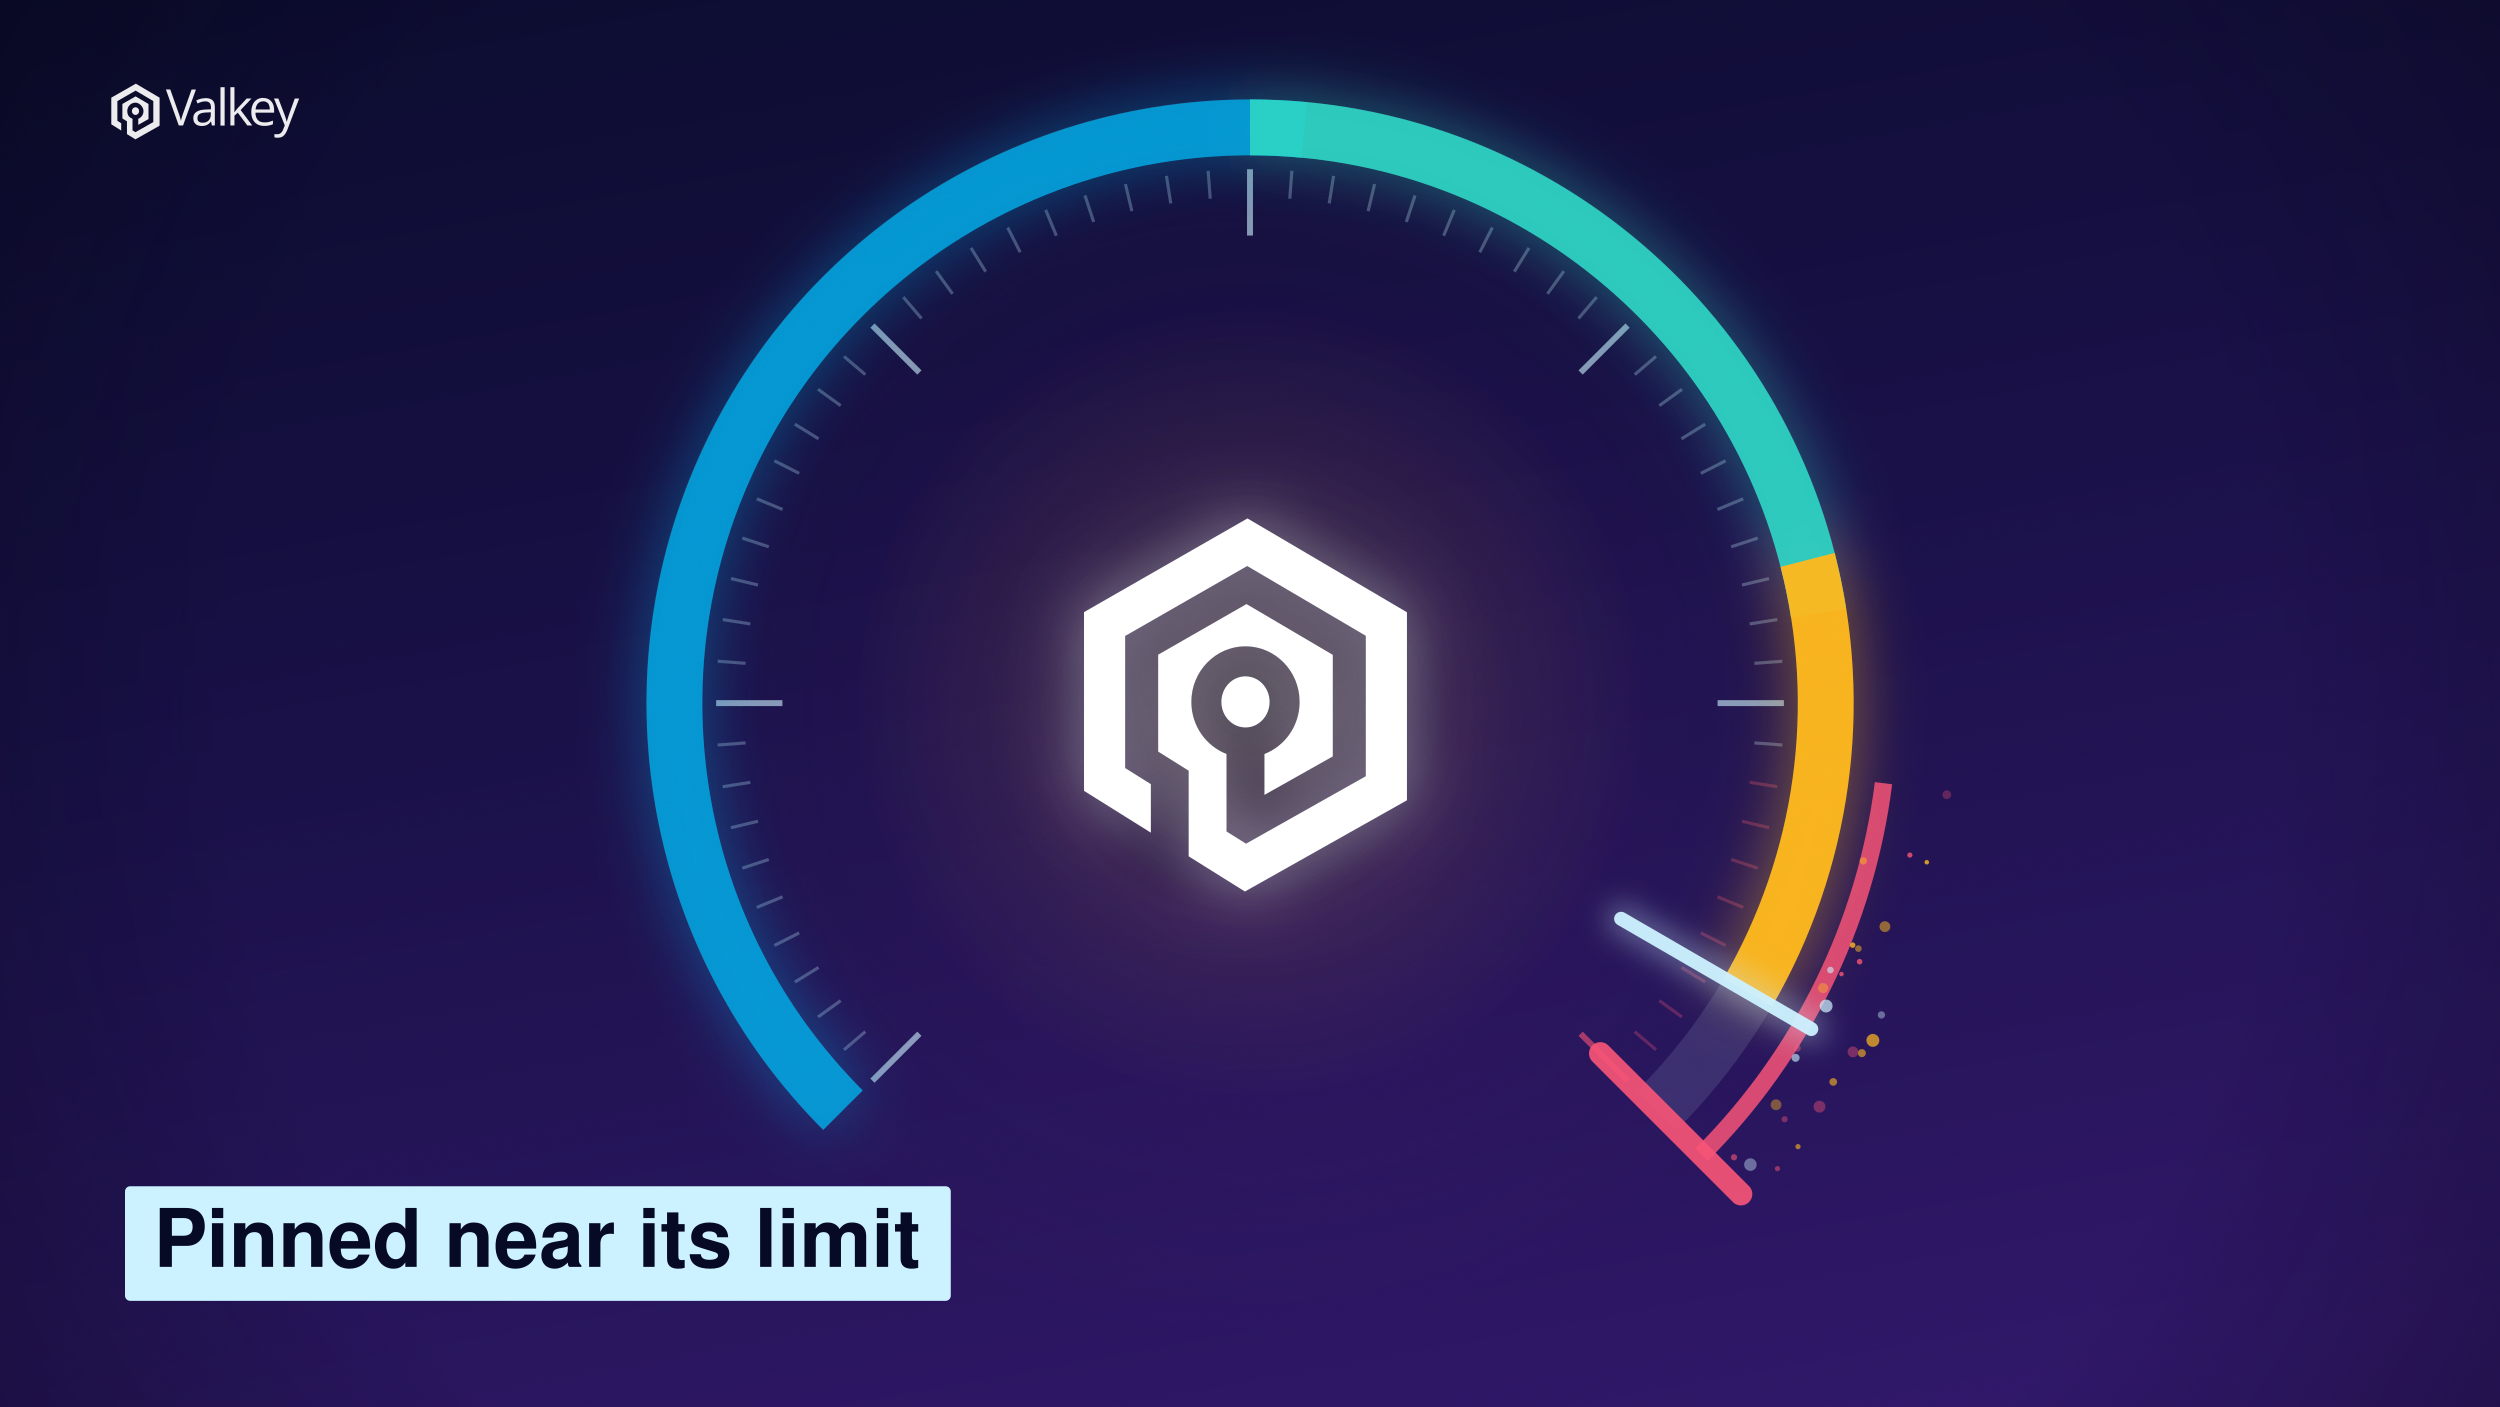
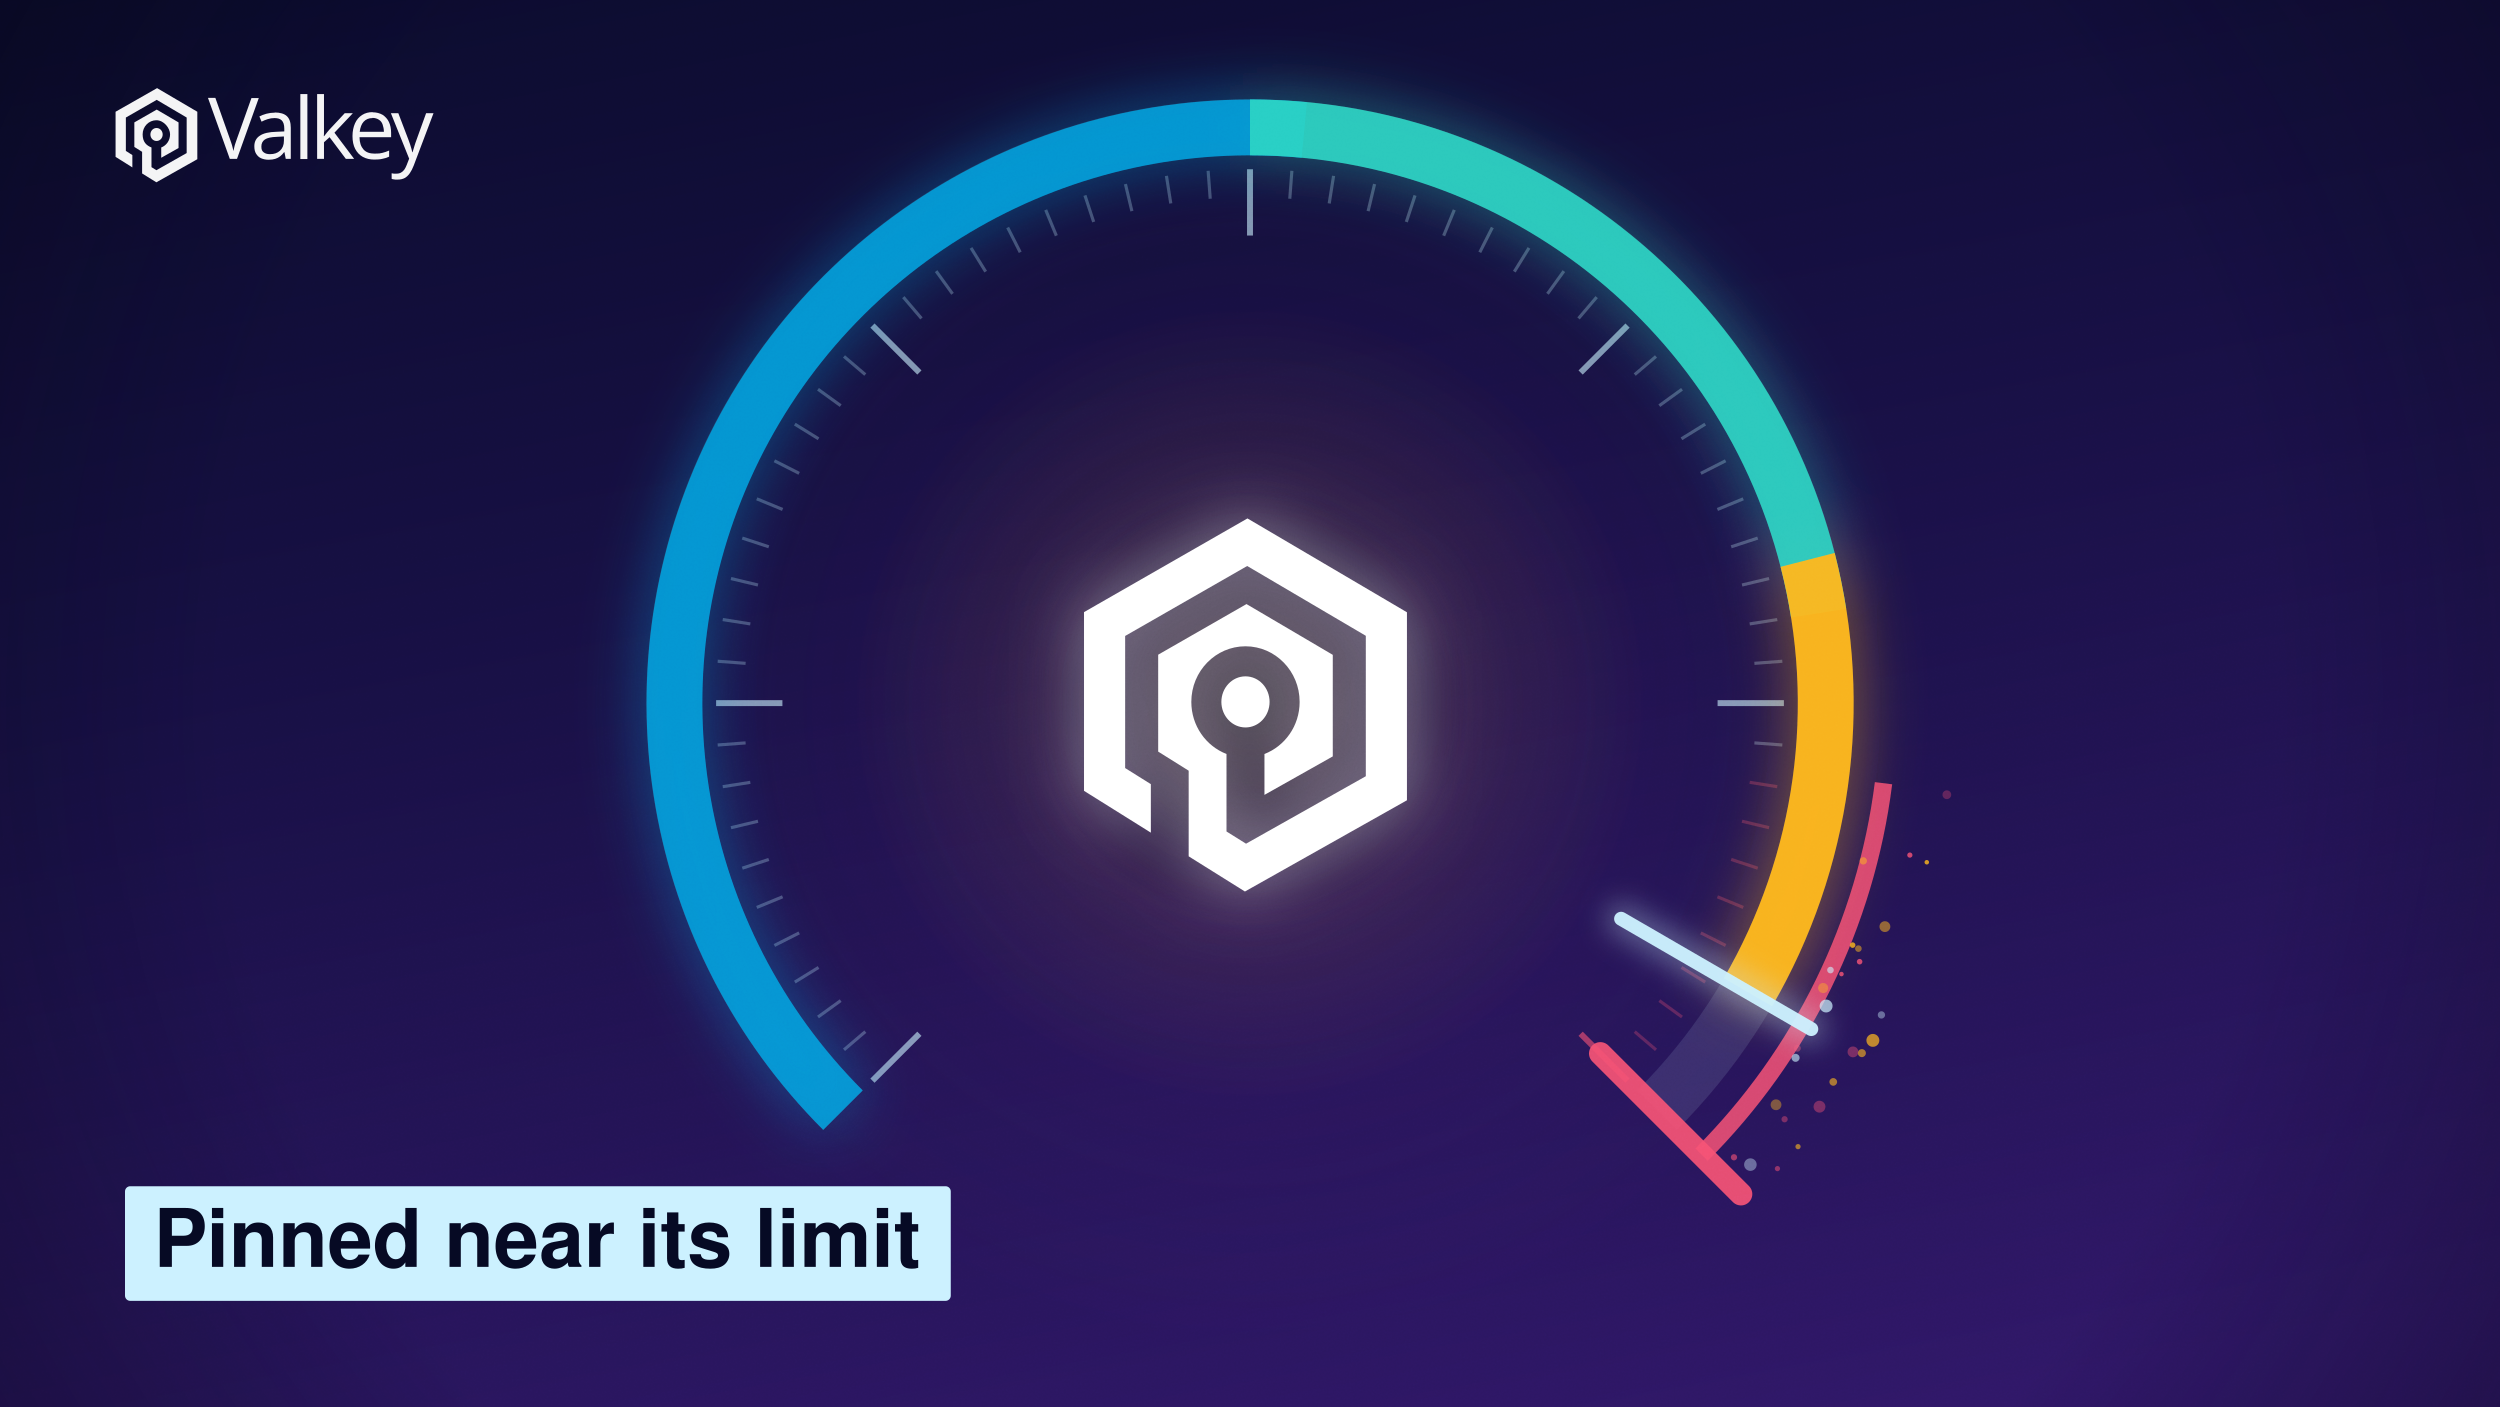
<svg xmlns="http://www.w3.org/2000/svg" width="1920" height="1080" viewBox="243.6 137 1432.8 806">
  <defs>
    <linearGradient id="sky" x1="0" y1="0" x2="0.32" y2="1">
      <stop offset="0" stop-color="#060A24" />
      <stop offset="0.48" stop-color="#171043" />
      <stop offset="1" stop-color="#301868" />
    </linearGradient>
    <radialGradient id="vignette" gradientUnits="userSpaceOnUse" cx="960" cy="540" r="1180">
      <stop offset="0.5" stop-color="#03040F" stop-opacity="0" />
      <stop offset="1" stop-color="#03040F" stop-opacity="0.8" />
    </radialGradient>
    <radialGradient id="scrim">
      <stop offset="0" stop-color="#060A24" stop-opacity="0.72" />
      <stop offset="0.6" stop-color="#060A24" stop-opacity="0.45" />
      <stop offset="1" stop-color="#060A24" stop-opacity="0" />
    </radialGradient>
    <filter id="grain" x="0" y="0" width="100%" height="100%">
      <feTurbulence type="fractalNoise" baseFrequency="0.85" numOctaves="4" stitchTiles="stitch" />
      <feColorMatrix type="saturate" values="0" />
    </filter>
    <radialGradient id="h-cyan">
      <stop offset="0" stop-color="#46BDE9" stop-opacity="0.75" />
      <stop offset="0.4" stop-color="#46BDE9" stop-opacity="0.22" />
      <stop offset="1" stop-color="#46BDE9" stop-opacity="0" />
    </radialGradient>
    <radialGradient id="h-ice">
      <stop offset="0" stop-color="#CCF1FF" stop-opacity="0.75" />
      <stop offset="0.4" stop-color="#CCF1FF" stop-opacity="0.22" />
      <stop offset="1" stop-color="#CCF1FF" stop-opacity="0" />
    </radialGradient>
    <radialGradient id="h-mint">
      <stop offset="0" stop-color="#2CD5C4" stop-opacity="0.75" />
      <stop offset="0.4" stop-color="#2CD5C4" stop-opacity="0.22" />
      <stop offset="1" stop-color="#2CD5C4" stop-opacity="0" />
    </radialGradient>
    <radialGradient id="h-coral">
      <stop offset="0" stop-color="#F65275" stop-opacity="0.75" />
      <stop offset="0.4" stop-color="#F65275" stop-opacity="0.22" />
      <stop offset="1" stop-color="#F65275" stop-opacity="0" />
    </radialGradient>
    <radialGradient id="h-violet">
      <stop offset="0" stop-color="#963CBD" stop-opacity="0.75" />
      <stop offset="0.4" stop-color="#963CBD" stop-opacity="0.22" />
      <stop offset="1" stop-color="#963CBD" stop-opacity="0" />
    </radialGradient>
    <radialGradient id="h-gold">
      <stop offset="0" stop-color="#FFB81C" stop-opacity="0.75" />
      <stop offset="0.4" stop-color="#FFB81C" stop-opacity="0.22" />
      <stop offset="1" stop-color="#FFB81C" stop-opacity="0" />
    </radialGradient>
    <filter id="blur3" x="-70%" y="-70%" width="240%" height="240%">
      <feGaussianBlur stdDeviation="3" />
    </filter>
    <filter id="blur8" x="-70%" y="-70%" width="240%" height="240%">
      <feGaussianBlur stdDeviation="8" />
    </filter>
    <filter id="blur18" x="-70%" y="-70%" width="240%" height="240%">
      <feGaussianBlur stdDeviation="18" />
    </filter>
    <filter id="blur40" x="-70%" y="-70%" width="240%" height="240%">
      <feGaussianBlur stdDeviation="40" />
    </filter>
  </defs>
  <rect width="1920" height="1080" fill="url(#sky)" />
  <circle cx="960" cy="540" r="370" fill="url(#h-violet)" opacity="0.26" />
  <path d="M 726.7 773.3 A 330 330 0 1 1 1193.3 773.3" fill="none" stroke="#CCF1FF" stroke-width="32" opacity="0.12" />
  <g>
    <line x1="743.6" y1="756.4" x2="770.5" y2="729.5" stroke="#CCF1FF" stroke-width="3.4" opacity="0.6" />
    <line x1="727.3" y1="738.7" x2="739.5" y2="728.3" stroke="#CCF1FF" stroke-width="1.8" opacity="0.28" />
    <line x1="712.4" y1="719.9" x2="725.4" y2="710.5" stroke="#CCF1FF" stroke-width="1.8" opacity="0.28" />
    <line x1="699.1" y1="699.9" x2="712.7" y2="691.5" stroke="#CCF1FF" stroke-width="1.8" opacity="0.28" />
    <line x1="687.4" y1="678.9" x2="701.6" y2="671.7" stroke="#CCF1FF" stroke-width="1.8" opacity="0.28" />
    <line x1="677.3" y1="657.1" x2="692.1" y2="651" stroke="#CCF1FF" stroke-width="1.8" opacity="0.28" />
    <line x1="669" y1="634.6" x2="684.2" y2="629.6" stroke="#CCF1FF" stroke-width="1.8" opacity="0.28" />
    <line x1="662.5" y1="611.4" x2="678" y2="607.7" stroke="#CCF1FF" stroke-width="1.8" opacity="0.28" />
    <line x1="657.8" y1="587.9" x2="673.6" y2="585.4" stroke="#CCF1FF" stroke-width="1.8" opacity="0.28" />
    <line x1="654.9" y1="564" x2="670.9" y2="562.8" stroke="#CCF1FF" stroke-width="1.8" opacity="0.28" />
    <line x1="654" y1="540" x2="692" y2="540" stroke="#CCF1FF" stroke-width="3.4" opacity="0.6" />
    <line x1="654.9" y1="516" x2="670.9" y2="517.2" stroke="#CCF1FF" stroke-width="1.8" opacity="0.28" />
    <line x1="657.8" y1="492.1" x2="673.6" y2="494.6" stroke="#CCF1FF" stroke-width="1.8" opacity="0.28" />
    <line x1="662.5" y1="468.6" x2="678" y2="472.3" stroke="#CCF1FF" stroke-width="1.8" opacity="0.28" />
    <line x1="669" y1="445.4" x2="684.2" y2="450.4" stroke="#CCF1FF" stroke-width="1.8" opacity="0.28" />
    <line x1="677.3" y1="422.9" x2="692.1" y2="429" stroke="#CCF1FF" stroke-width="1.8" opacity="0.28" />
    <line x1="687.4" y1="401.1" x2="701.6" y2="408.3" stroke="#CCF1FF" stroke-width="1.8" opacity="0.28" />
    <line x1="699.1" y1="380.1" x2="712.7" y2="388.5" stroke="#CCF1FF" stroke-width="1.8" opacity="0.28" />
    <line x1="712.4" y1="360.1" x2="725.4" y2="369.5" stroke="#CCF1FF" stroke-width="1.8" opacity="0.28" />
    <line x1="727.3" y1="341.3" x2="739.5" y2="351.7" stroke="#CCF1FF" stroke-width="1.8" opacity="0.28" />
    <line x1="743.6" y1="323.6" x2="770.5" y2="350.5" stroke="#CCF1FF" stroke-width="3.4" opacity="0.6" />
    <line x1="761.3" y1="307.3" x2="771.7" y2="319.5" stroke="#CCF1FF" stroke-width="1.8" opacity="0.28" />
    <line x1="780.1" y1="292.4" x2="789.5" y2="305.4" stroke="#CCF1FF" stroke-width="1.8" opacity="0.28" />
    <line x1="800.1" y1="279.1" x2="808.5" y2="292.7" stroke="#CCF1FF" stroke-width="1.8" opacity="0.28" />
    <line x1="821.1" y1="267.4" x2="828.3" y2="281.6" stroke="#CCF1FF" stroke-width="1.8" opacity="0.28" />
    <line x1="842.9" y1="257.3" x2="849" y2="272.1" stroke="#CCF1FF" stroke-width="1.8" opacity="0.28" />
    <line x1="865.4" y1="249" x2="870.4" y2="264.2" stroke="#CCF1FF" stroke-width="1.8" opacity="0.28" />
    <line x1="888.6" y1="242.5" x2="892.3" y2="258" stroke="#CCF1FF" stroke-width="1.8" opacity="0.28" />
    <line x1="912.1" y1="237.8" x2="914.6" y2="253.6" stroke="#CCF1FF" stroke-width="1.8" opacity="0.28" />
    <line x1="936" y1="234.9" x2="937.2" y2="250.9" stroke="#CCF1FF" stroke-width="1.8" opacity="0.28" />
    <line x1="960" y1="234" x2="960" y2="272" stroke="#CCF1FF" stroke-width="3.4" opacity="0.6" />
    <line x1="984" y1="234.9" x2="982.8" y2="250.9" stroke="#CCF1FF" stroke-width="1.8" opacity="0.28" />
    <line x1="1007.9" y1="237.8" x2="1005.4" y2="253.6" stroke="#CCF1FF" stroke-width="1.8" opacity="0.28" />
    <line x1="1031.4" y1="242.5" x2="1027.7" y2="258" stroke="#CCF1FF" stroke-width="1.8" opacity="0.28" />
    <line x1="1054.6" y1="249" x2="1049.6" y2="264.2" stroke="#CCF1FF" stroke-width="1.8" opacity="0.28" />
    <line x1="1077.1" y1="257.3" x2="1071" y2="272.1" stroke="#CCF1FF" stroke-width="1.8" opacity="0.28" />
    <line x1="1098.9" y1="267.4" x2="1091.7" y2="281.6" stroke="#CCF1FF" stroke-width="1.8" opacity="0.28" />
    <line x1="1119.9" y1="279.1" x2="1111.5" y2="292.7" stroke="#CCF1FF" stroke-width="1.8" opacity="0.28" />
    <line x1="1139.9" y1="292.4" x2="1130.5" y2="305.4" stroke="#CCF1FF" stroke-width="1.8" opacity="0.28" />
    <line x1="1158.7" y1="307.3" x2="1148.3" y2="319.5" stroke="#CCF1FF" stroke-width="1.8" opacity="0.28" />
    <line x1="1176.4" y1="323.6" x2="1149.5" y2="350.5" stroke="#CCF1FF" stroke-width="3.4" opacity="0.6" />
    <line x1="1192.7" y1="341.3" x2="1180.5" y2="351.7" stroke="#CCF1FF" stroke-width="1.8" opacity="0.28" />
    <line x1="1207.6" y1="360.1" x2="1194.6" y2="369.5" stroke="#CCF1FF" stroke-width="1.8" opacity="0.28" />
    <line x1="1220.9" y1="380.1" x2="1207.3" y2="388.5" stroke="#CCF1FF" stroke-width="1.8" opacity="0.28" />
    <line x1="1232.6" y1="401.1" x2="1218.4" y2="408.3" stroke="#CCF1FF" stroke-width="1.8" opacity="0.28" />
    <line x1="1242.7" y1="422.9" x2="1227.9" y2="429" stroke="#CCF1FF" stroke-width="1.8" opacity="0.28" />
    <line x1="1251" y1="445.4" x2="1235.8" y2="450.4" stroke="#CCF1FF" stroke-width="1.8" opacity="0.28" />
    <line x1="1257.5" y1="468.6" x2="1242" y2="472.3" stroke="#CCF1FF" stroke-width="1.8" opacity="0.28" />
    <line x1="1262.2" y1="492.1" x2="1246.4" y2="494.6" stroke="#CCF1FF" stroke-width="1.8" opacity="0.28" />
    <line x1="1265.1" y1="516" x2="1249.1" y2="517.2" stroke="#CCF1FF" stroke-width="1.8" opacity="0.28" />
    <line x1="1266" y1="540" x2="1228" y2="540" stroke="#CCF1FF" stroke-width="3.4" opacity="0.6" />
    <line x1="1265.1" y1="564" x2="1249.1" y2="562.8" stroke="#CCF1FF" stroke-width="1.8" opacity="0.28" />
    <line x1="1262.2" y1="587.9" x2="1246.4" y2="585.4" stroke="#F65275" stroke-width="1.8" opacity="0.28" />
    <line x1="1257.5" y1="611.4" x2="1242" y2="607.7" stroke="#F65275" stroke-width="1.8" opacity="0.28" />
    <line x1="1251" y1="634.6" x2="1235.8" y2="629.6" stroke="#F65275" stroke-width="1.8" opacity="0.28" />
    <line x1="1242.7" y1="657.1" x2="1227.9" y2="651" stroke="#F65275" stroke-width="1.8" opacity="0.28" />
    <line x1="1232.6" y1="678.9" x2="1218.4" y2="671.7" stroke="#F65275" stroke-width="1.8" opacity="0.28" />
    <line x1="1220.9" y1="699.9" x2="1207.3" y2="691.5" stroke="#F65275" stroke-width="1.8" opacity="0.28" />
    <line x1="1207.6" y1="719.9" x2="1194.6" y2="710.5" stroke="#F65275" stroke-width="1.8" opacity="0.28" />
    <line x1="1192.7" y1="738.7" x2="1180.5" y2="728.3" stroke="#F65275" stroke-width="1.8" opacity="0.28" />
    <line x1="1176.4" y1="756.4" x2="1149.5" y2="729.5" stroke="#F65275" stroke-width="3.4" opacity="0.6" />
  </g>
  <g opacity="0.5" filter="url(#blur18)">
    <path d="M 726.7 773.3 A 330 330 0 0 1 991.1 211.5" fill="none" stroke="#00A3E0" stroke-width="32" opacity="0.85" />
    <path d="M 960 210 A 330 330 0 0 1 1285.9 488.4" fill="none" stroke="#2CD5C4" stroke-width="32" opacity="0.9" />
    <path d="M 1279.6 457.9 A 330 330 0 0 1 1245.4 705.7" fill="none" stroke="#FFB81C" stroke-width="32" opacity="0.95" />
  </g>
  <g>
    <path d="M 726.7 773.3 A 330 330 0 0 1 991.1 211.5" fill="none" stroke="#00A3E0" stroke-width="32" opacity="0.85" />
    <path d="M 960 210 A 330 330 0 0 1 1285.9 488.4" fill="none" stroke="#2CD5C4" stroke-width="32" opacity="0.9" />
    <path d="M 1279.6 457.9 A 330 330 0 0 1 1245.4 705.7" fill="none" stroke="#FFB81C" stroke-width="32" opacity="0.95" />
  </g>
  <path d="M 1323.1 585.9 A 366 366 0 0 1 1218.8 798.8" fill="none" stroke="#F65275" stroke-width="10" opacity="0.85" />
  <g>
    <circle cx="1274.1" cy="794.2" r="1.5" fill="#FFB81C" opacity="0.6" />
    <circle cx="1292.7" cy="693" r="1.9" fill="#CCF1FF" opacity="0.6" />
    <circle cx="1309.4" cy="688.2" r="1.6" fill="#F65275" opacity="0.8" />
    <circle cx="1338.2" cy="627.1" r="1.5" fill="#F65275" opacity="0.8" />
    <circle cx="1273.7" cy="737.8" r="2" fill="#F65275" opacity="0.4" />
    <circle cx="1359.4" cy="592.5" r="2.5" fill="#F65275" opacity="0.3" />
    <circle cx="1305.4" cy="678.7" r="1.6" fill="#FFB81C" opacity="0.8" />
    <circle cx="1237.4" cy="800.3" r="1.8" fill="#F65275" opacity="0.6" />
    <circle cx="1311.5" cy="630.4" r="2.1" fill="#FFB81C" opacity="0.5" />
    <circle cx="1323.9" cy="668.1" r="3.1" fill="#FFB81C" opacity="0.5" />
    <circle cx="1308.7" cy="680.7" r="1.9" fill="#FFB81C" opacity="0.5" />
    <circle cx="1266.4" cy="778.5" r="1.8" fill="#F65275" opacity="0.4" />
    <circle cx="1290.2" cy="713.6" r="3.7" fill="#CCF1FF" opacity="0.7" />
    <circle cx="1261.5" cy="770.2" r="3.1" fill="#FFB81C" opacity="0.4" />
    <circle cx="1310.7" cy="740.6" r="2.3" fill="#FFB81C" opacity="0.6" />
    <circle cx="1272.7" cy="743.3" r="2.3" fill="#CCF1FF" opacity="0.6" />
    <circle cx="1294.3" cy="757.1" r="2.2" fill="#FFB81C" opacity="0.6" />
    <circle cx="1305.6" cy="739.9" r="3.1" fill="#F65275" opacity="0.4" />
    <circle cx="1321.9" cy="718.7" r="2.1" fill="#CCF1FF" opacity="0.4" />
    <circle cx="1317" cy="733.3" r="3.7" fill="#FFB81C" opacity="0.7" />
    <circle cx="1286.4" cy="771.3" r="3.4" fill="#F65275" opacity="0.4" />
    <circle cx="1262.3" cy="806.8" r="1.5" fill="#F65275" opacity="0.5" />
    <circle cx="1288.5" cy="703.3" r="2.9" fill="#FFB81C" opacity="0.4" />
    <circle cx="1246.8" cy="804.5" r="3.6" fill="#CCF1FF" opacity="0.4" />
    <circle cx="1347.9" cy="631.2" r="1.3" fill="#FFB81C" opacity="0.8" />
    <circle cx="1299" cy="695.3" r="1.3" fill="#F65275" opacity="0.8" />
  </g>
  <line x1="1160.8" y1="740.8" x2="1241.4" y2="821.4" stroke="#F65275" stroke-width="13" stroke-linecap="round" opacity="0.92" />
  <line x1="1172.7" y1="663.6" x2="1281.7" y2="726.8" stroke="#CCF1FF" stroke-width="17" stroke-linecap="round" opacity="0.35" filter="url(#blur8)" />
  <line x1="1172.7" y1="663.6" x2="1281.7" y2="726.8" stroke="#CCF1FF" stroke-width="8" stroke-linecap="round" opacity="0.95" />
  <circle cx="960" cy="540" r="230" fill="url(#h-gold)" opacity="0.45" />
  <circle cx="960" cy="540" r="126" fill="url(#scrim)" />
  <g filter="url(#blur18)" opacity="0.5">
    <g transform="translate(861.8 428) scale(3.0685)">
      <path d="M 13.482 60.695 L 0.998 52.884 L 0.998 19.503 L 31.528 2.001 L 61.318 19.532 L 61.318 54.645 L 31.055 71.689 L 20.548 65.116 L 20.548 51.041 L 20.548 49.12 L 14.852 45.556 L 14.852 27.453 L 31.346 17.997 L 47.464 27.482 L 47.464 46.451 L 34.703 53.638 L 34.703 45.999 C 38.529 44.526 41.274 40.739 41.274 36.27 C 41.274 30.511 36.713 25.884 31.158 25.884 C 25.603 25.884 21.042 30.511 21.042 36.27 C 21.042 40.739 23.787 44.526 27.612 45.999 L 27.612 60.474 L 31.261 62.756 L 53.635 50.155 L 53.635 23.925 L 31.477 10.885 L 8.681 23.954 L 8.681 48.629 L 13.482 51.633 L 13.482 60.695 Z M 31.158 31.498 C 33.672 31.498 35.66 33.664 35.66 36.27 C 35.66 38.877 33.672 41.043 31.158 41.043 C 28.644 41.043 26.656 38.877 26.656 36.27 C 26.656 33.664 28.644 31.498 31.158 31.498 Z" fill="#FFFFFF" fill-rule="evenodd" />
    </g>
  </g>
  <g>
    <g transform="translate(861.8 428) scale(3.0685)">
      <path d="M 13.482 60.695 L 0.998 52.884 L 0.998 19.503 L 31.528 2.001 L 61.318 19.532 L 61.318 54.645 L 31.055 71.689 L 20.548 65.116 L 20.548 51.041 L 20.548 49.12 L 14.852 45.556 L 14.852 27.453 L 31.346 17.997 L 47.464 27.482 L 47.464 46.451 L 34.703 53.638 L 34.703 45.999 C 38.529 44.526 41.274 40.739 41.274 36.27 C 41.274 30.511 36.713 25.884 31.158 25.884 C 25.603 25.884 21.042 30.511 21.042 36.27 C 21.042 40.739 23.787 44.526 27.612 45.999 L 27.612 60.474 L 31.261 62.756 L 53.635 50.155 L 53.635 23.925 L 31.477 10.885 L 8.681 23.954 L 8.681 48.629 L 13.482 51.633 L 13.482 60.695 Z M 31.158 31.498 C 33.672 31.498 35.66 33.664 35.66 36.27 C 35.66 38.877 33.672 41.043 31.158 41.043 C 28.644 41.043 26.656 38.877 26.656 36.27 C 26.656 33.664 28.644 31.498 31.158 31.498 Z" fill="#FFFFFF" fill-rule="evenodd" />
    </g>
  </g>
  <rect width="1920" height="1080" fill="url(#vignette)" />
  <rect width="1920" height="1080" filter="url(#grain)" opacity="0.055" style="mix-blend-mode:overlay" />
-   <g opacity="0.92">
-     <g transform="translate(303.8 181.3) scale(0.61112)">
+   <g opacity="0.95">
+     <g transform="translate(303.8 181.3) scale(1.0342)">
      <path d="M15.2,50l-9.4-5.9v-25L28.8,6l22.3,13.1v26.3l-22.7,12.8-7.9-4.9v-12l-4.3-2.7v-13.6l12.4-7.1,12.1,7.1v14.2l-9.6,5.4v-5.7c2.9-1.1,4.9-3.9,4.9-7.3s-3.4-7.8-7.6-7.8-7.6,3.5-7.6,7.8,2.1,6.2,4.9,7.3v10.9l2.7,1.7,16.8-9.5v-19.7l-16.6-9.8-17.1,9.8v18.5l3.6,2.3v6.8ZM28.5,28.1c1.9,0,3.4,1.6,3.4,3.6s-1.5,3.6-3.4,3.6-3.4-1.6-3.4-3.6,1.5-3.6,3.4-3.6Z" fill="#FFFFFF" fill-rule="evenodd" />
      <path d="M85.2,11.4l-12.1,33.8h-4l-12.1-33.8h4.1l7.9,22.3c.3.9.6,1.8.9,2.6.3.8.5,1.6.7,2.4.2.8.4,1.5.5,2.2.2-.7.3-1.4.5-2.2.2-.8.4-1.6.7-2.4.3-.8.6-1.7.9-2.6l7.9-22.2h4.2Z" fill="#FFFFFF" />
      <path d="M94,19.5c3,0,5.3.7,6.7,2,1.5,1.4,2.2,3.5,2.2,6.5v17.2h-2.8l-.7-3.7h-.2c-.7.9-1.4,1.7-2.2,2.3-.8.6-1.7,1.1-2.7,1.4-1,.3-2.2.5-3.7.5s-2.9-.3-4.1-.8c-1.2-.5-2.1-1.4-2.8-2.5-.7-1.1-1-2.5-1-4.2,0-2.5,1-4.5,3-5.8,2-1.4,5.1-2.1,9.2-2.2l4.4-.2v-1.5c0-2.2-.5-3.7-1.4-4.6-.9-.9-2.3-1.3-4-1.3-1.3,0-2.6.2-3.8.6-1.2.4-2.3.8-3.4,1.4l-1.2-2.9c1.1-.6,2.5-1.1,3.9-1.5,1.5-.4,3-.6,4.7-.6h0ZM99.1,32.8l-3.9.2c-3.2.1-5.4.6-6.7,1.5s-1.9,2.2-1.9,3.9.4,2.5,1.3,3.2c.9.7,2,1,3.5,1,2.3,0,4.1-.6,5.5-1.9s2.2-3.1,2.2-5.6v-2.3Z" fill="#FFFFFF" />
      <path d="M112.1,45.3h-3.9V9.3h3.9v36Z" fill="#FFFFFF" />
      <path d="M121.3,9.3v18.7c0,.6,0,1.4,0,2.3,0,.9,0,1.7-.1,2.3h.2c.3-.4.8-1,1.4-1.8.6-.8,1.2-1.4,1.6-1.9l8.4-9h4.5l-10.2,10.8,10.9,14.5h-4.6l-9-12-3.1,2.8v9.2h-3.8V9.3h3.8Z" fill="#FFFFFF" />
      <path d="M148.2,19.4c2.2,0,4,.5,5.6,1.4,1.5,1,2.7,2.3,3.5,4,.8,1.7,1.2,3.7,1.2,6v2.4h-17.5c0,3,.8,5.2,2.2,6.8s3.5,2.3,6.1,2.3,3-.1,4.3-.4c1.2-.3,2.5-.7,3.8-1.3v3.4c-1.3.6-2.6,1-3.8,1.2-1.2.3-2.7.4-4.4.4-2.4,0-4.6-.5-6.4-1.5-1.8-1-3.2-2.5-4.2-4.4-1-1.9-1.5-4.3-1.5-7.1,0-2.7.5-5.1,1.4-7.1.9-2,2.2-3.5,3.9-4.6,1.7-1.1,3.7-1.6,5.9-1.6h0ZM148.2,22.6c-2.1,0-3.7.7-4.9,2-1.2,1.3-1.9,3.2-2.2,5.6h13.4c0-1.5-.3-2.8-.7-4-.4-1.2-1.1-2.1-2.1-2.7-.9-.6-2.1-1-3.6-1Z" fill="#FFFFFF" />
      <path d="M158.4,19.9h4.1l5.6,14.7c.3.9.6,1.7.9,2.5.3.8.5,1.5.7,2.3.2.7.4,1.4.5,2.1h.2c.2-.8.5-1.8.9-3,.4-1.3.8-2.6,1.3-3.9l5.3-14.7h4.1l-11,29.1c-.6,1.6-1.3,2.9-2.1,4.1-.8,1.2-1.7,2-2.8,2.7-1.1.6-2.5.9-4,.9s-1.4,0-1.9-.1c-.6,0-1-.2-1.4-.3v-3.1c.3,0,.7.1,1.2.2.5,0,1,0,1.5,0,1,0,1.8-.2,2.5-.6.7-.4,1.3-.9,1.8-1.6.5-.7.9-1.5,1.3-2.5l1.4-3.6-10.2-25.4Z" fill="#FFFFFF" />
    </g>
  </g>
  <g>
    <rect x="315.2" y="816.9" width="473.3" height="65.7" rx="3" fill="#CCF1FF" />
    <text x="331.6" y="863.1" fill="#060A24" font-family="Helvetica Neue, Helvetica, Arial, sans-serif" font-size="46.3" font-weight="600">Pinned near its limit</text>
  </g>
</svg>
